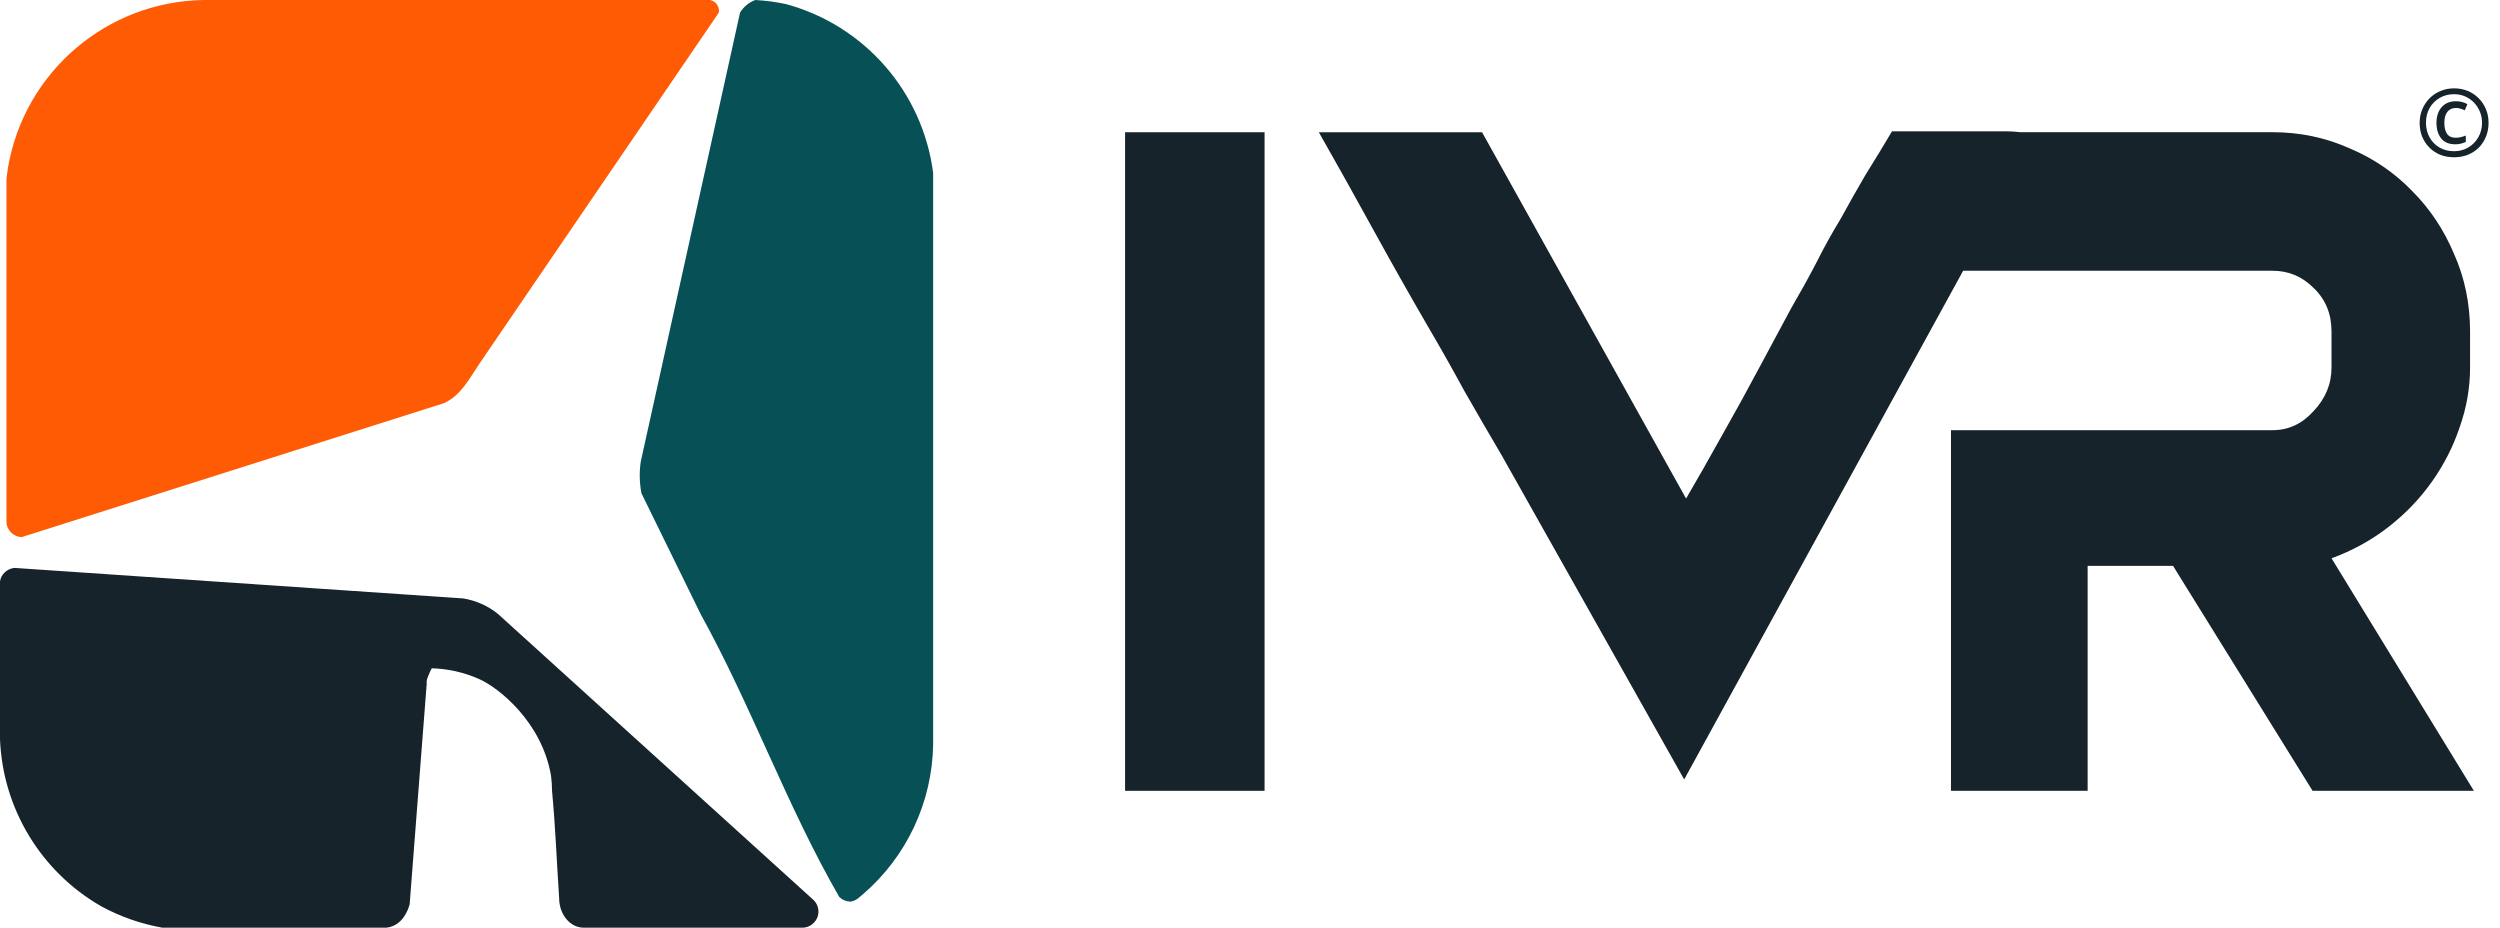
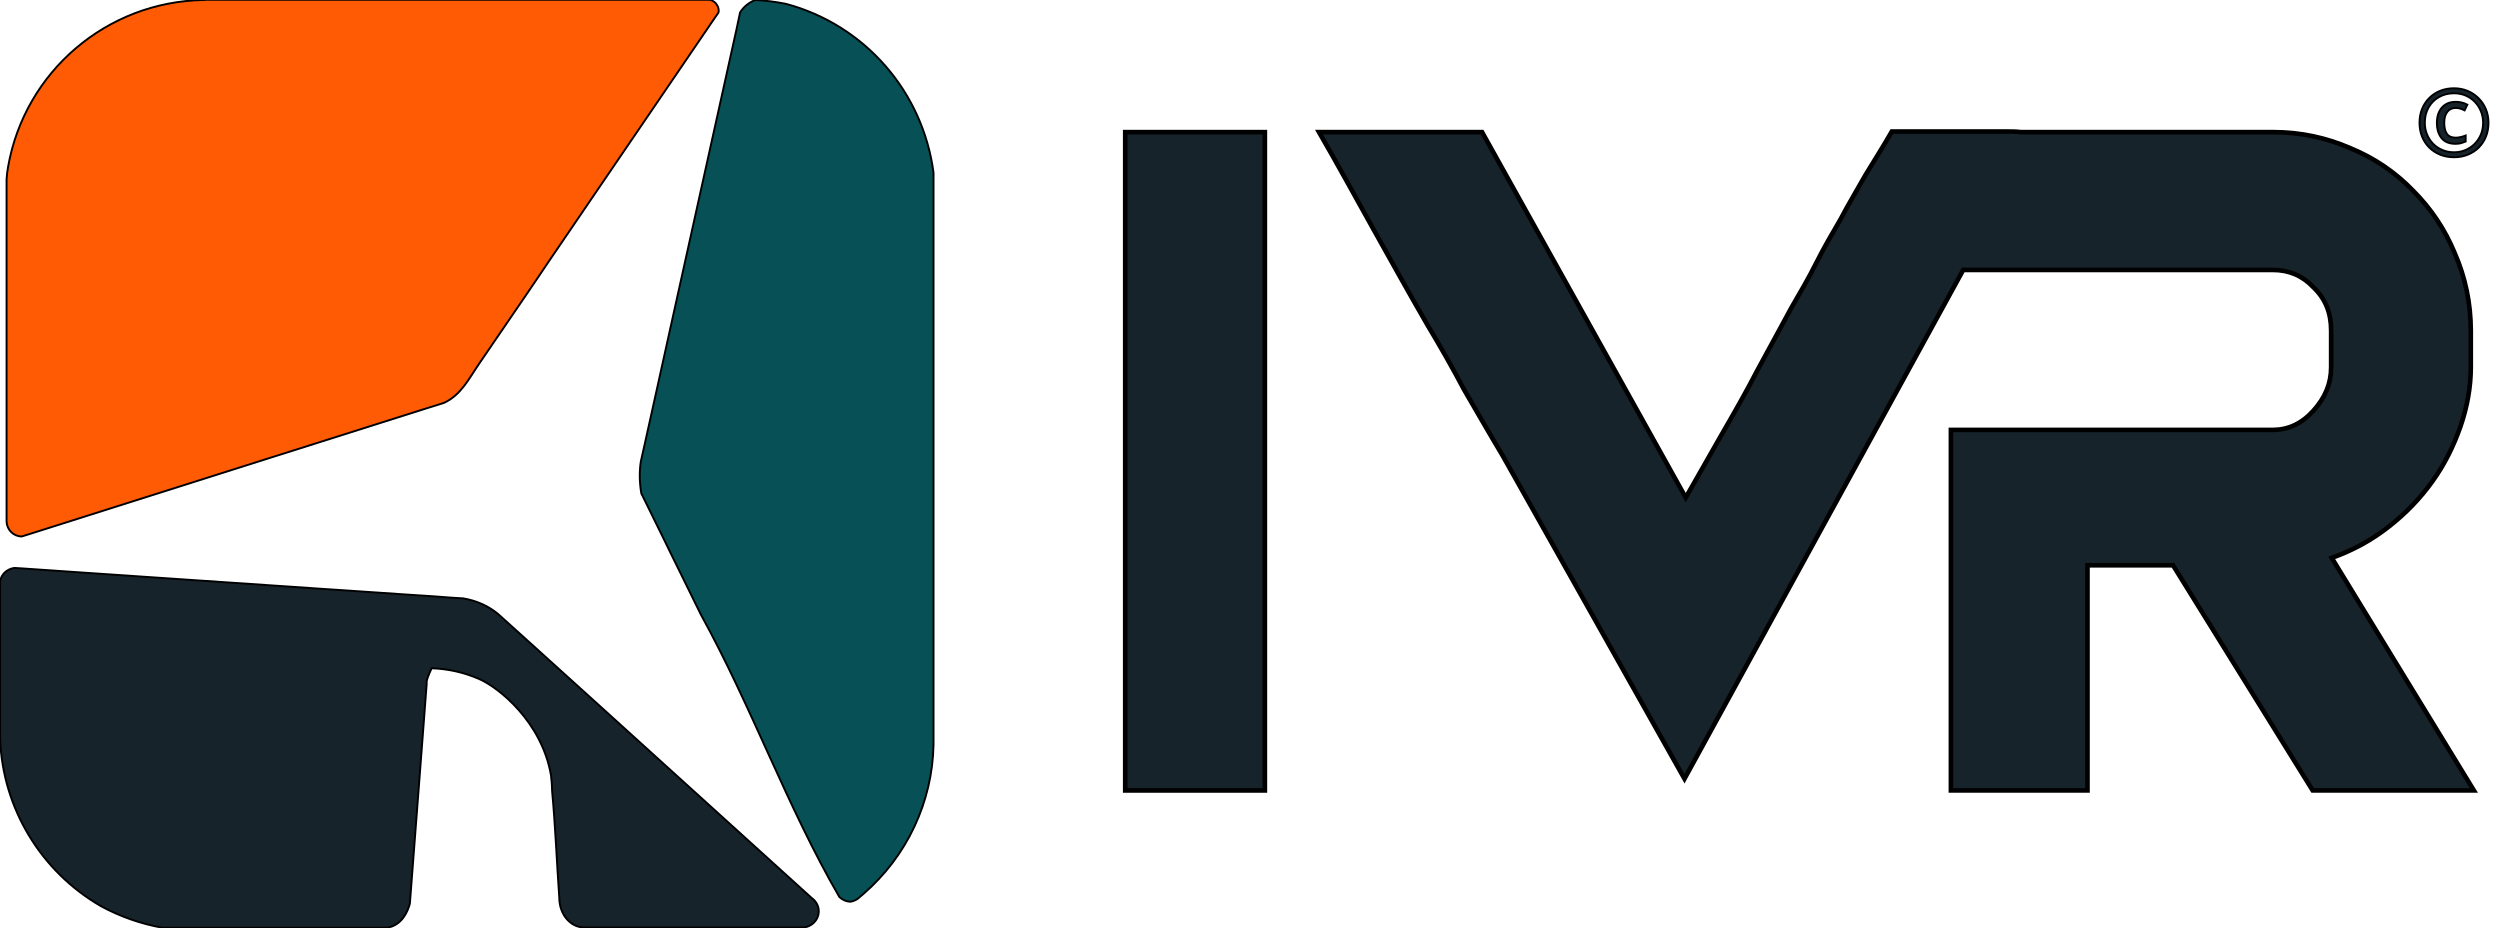
- <svg xmlns="http://www.w3.org/2000/svg" version="1.1" id="svg1" width="969.257" height="359.666" viewBox="0 0 969.257 359.666" xml:space="preserve">
-   <defs id="defs1" />
+ <svg xmlns="http://www.w3.org/2000/svg" version="1.1" id="svg1" x="0px" y="0px" viewBox="0 0 969.3 359.7" style="enable-background:new 0 0 969.3 359.7;" xml:space="preserve">
+   <style type="text/css">
+ 	.st0{fill:#16232B;stroke:#000000;stroke-width:0.75;stroke-miterlimit:10;}
+ 	.st1{font-family:'Arial-BoldMT';}
+ 	.st2{font-size:36.428px;}
+ 	.st3{fill:#FF5B04;stroke:#000000;stroke-width:0.75;stroke-miterlimit:10;}
+ 	.st4{fill:#075056;stroke:#000000;stroke-width:0.75;stroke-miterlimit:10;}
+ </style>
  <g id="g1" transform="translate(223.6494,-370.2004)">
-     <g id="g15" transform="matrix(2.385506,0,0,2.385506,-454.1312,-683.0616)" style="fill:#16232b;fill-opacity:1;stroke-width:0.586">
-       <path d="m 404.116,462.866 c -1.337,2.262 -2.776,4.626 -4.319,7.094 -1.439,2.468 -2.776,4.832 -4.01,7.094 -1.439,2.365 -2.779,4.781 -4.012,7.249 -1.234,2.365 -2.57,4.781 -4.01,7.249 l -5.55,10.333 c -1.748,3.29 -3.703,6.836 -5.862,10.641 -2.056,3.701 -3.959,7.044 -5.707,10.026 l -33.158,-59.533 h -26.527 c 2.982,5.244 5.912,10.489 8.791,15.733 2.879,5.244 5.809,10.435 8.791,15.576 2.056,3.496 4.06,7.043 6.013,10.642 2.056,3.599 4.115,7.146 6.171,10.642 l 29.611,52.593 45.337,-82.674 h 50.308 c 2.57,0 4.782,0.924 6.632,2.775 1.954,1.851 2.93,4.216 2.93,7.095 v 5.859 c 0,2.673 -0.977,5.039 -2.93,7.095 -1.851,2.056 -4.062,3.084 -6.632,3.084 h -52.284 v 58.607 h 22.21 v -36.553 h 13.88 l 22.673,36.553 h 26.218 l -23.134,-37.787 c 3.393,-1.234 6.478,-2.928 9.254,-5.088 2.776,-2.159 5.142,-4.628 7.095,-7.404 1.954,-2.776 3.444,-5.707 4.472,-8.791 1.131,-3.187 1.696,-6.426 1.696,-9.717 v -5.859 c 0,-4.524 -0.873,-8.74 -2.621,-12.647 -1.645,-3.907 -3.907,-7.3 -6.786,-10.179 -2.879,-2.982 -6.271,-5.296 -10.178,-6.941 -3.907,-1.748 -8.073,-2.621 -12.495,-2.621 h -41.007 c -0.785,-0.093 -1.571,-0.145 -2.356,-0.145 z" style="font-size:154.229px;line-height:1.1;font-family:Movement;-inkscape-font-specification:Movement;letter-spacing:9.037px;fill:#16232b;fill-opacity:1;stroke-width:2.8;paint-order:stroke markers fill" id="path14" />
-       <path d="m 279.471,463.018 v 107.035 h 22.67 V 463.018 Z" style="font-size:154.229px;line-height:1.1;font-family:Movement;-inkscape-font-specification:Movement;letter-spacing:9.037px;fill:#16232b;fill-opacity:1;stroke-width:2.8;paint-order:stroke markers fill" id="path15" />
-       <text xml:space="preserve" style="font-style:normal;font-variant:normal;font-weight:800;font-stretch:normal;font-size:15.271px;line-height:1.1;font-family:Lifta;-inkscape-font-specification:'Lifta Ultra-Bold';text-align:start;letter-spacing:0px;writing-mode:lr-tb;direction:ltr;text-anchor:start;fill:#16232b;fill-opacity:1;stroke-width:1.109;paint-order:stroke markers fill" x="489.119" y="466.93" id="text15-6">
-         <tspan id="tspan15-1" style="font-size:15.271px;fill:#16232b;fill-opacity:1;stroke-width:1.109" x="489.119" y="466.93">©</tspan>
-       </text>
+     <g id="g15" transform="matrix(2.385506,0,0,2.385506,-454.1312,-683.0616)">
+       <path id="path14" class="st0" d="M404.1,462.9c-1.3,2.3-2.8,4.6-4.3,7.1c-1.4,2.5-2.8,4.8-4,7.1c-1.4,2.4-2.8,4.8-4,7.2    c-1.2,2.4-2.6,4.8-4,7.2l-5.6,10.3c-1.7,3.3-3.7,6.8-5.9,10.6c-2.1,3.7-4,7-5.7,10L337.5,463H311c3,5.2,5.9,10.5,8.8,15.7    c2.9,5.2,5.8,10.4,8.8,15.6c2.1,3.5,4.1,7,6,10.6c2.1,3.6,4.1,7.1,6.2,10.6l29.6,52.6l45.3-82.7H466c2.6,0,4.8,0.9,6.6,2.8    c2,1.9,2.9,4.2,2.9,7.1v5.9c0,2.7-1,5-2.9,7.1c-1.9,2.1-4.1,3.1-6.6,3.1h-52.3V570h22.2v-36.6h13.9l22.7,36.6h26.2l-23.1-37.8    c3.4-1.2,6.5-2.9,9.3-5.1c2.8-2.2,5.1-4.6,7.1-7.4s3.4-5.7,4.5-8.8c1.1-3.2,1.7-6.4,1.7-9.7v-5.9c0-4.5-0.9-8.7-2.6-12.6    c-1.6-3.9-3.9-7.3-6.8-10.2c-2.9-3-6.3-5.3-10.2-6.9c-3.9-1.7-8.1-2.6-12.5-2.6h-41c-0.8-0.1-1.6-0.1-2.4-0.1L404.1,462.9z" />
+       <path id="path15" class="st0" d="M279.5,463v107h22.7V463H279.5z" />
+       <text transform="matrix(0.4192 0 0 0.4192 489.119 466.9294)" class="st0 st1 st2">©</text>
    </g>
    <g id="g23" transform="translate(0,-928)">
-       <path d="m -218.11,1518.375 c -2.927,0.392 -5.201,2.554 -5.539,5.268 v 0.914 53.906 6.28 c 1.041,26.915 15.856,51.401 39.214,64.812 7.402,4.027 15.405,6.832 23.701,8.306 h 29.778 56.049 1.198 c 6.042,-0.807 8.229,-6.634 8.886,-9.078 l 0.056,-0.741 4.934,-63.861 1.637,-21.114 c -0.346,-0.997 0.953,-3.847 1.929,-5.764 6.303,0.165 12.51,1.565 18.267,4.119 7.698,3.34 24.479,16.765 27.987,37.547 0.25,1.935 0.38,3.884 0.39,5.836 v 0.039 c 1.318,14.007 1.82,27.498 2.754,41.555 0.003,6.319 4.241,11.445 9.479,11.468 h 0.072 28.92 29.315 26.425 0.16 c 3.424,-0.058 6.168,-2.856 6.175,-6.28 -0.026,-1.861 -0.864,-3.618 -2.303,-4.798 l -0.358,-0.327 -86.358,-78.287 -15.587,-14.13 -2.199,-1.995 -15.451,-14.006 -1.982,-1.797 c -3.897,-3.154 -8.566,-5.237 -13.537,-6.04 l -4.885,-0.333 -6.614,-0.451 -12.246,-0.834 -22.016,-1.494 -10.572,-0.716 -92.62,-6.299 -21.812,-1.482 z" style="display:inline;vector-effect:non-scaling-stroke;fill:#16232b;fill-opacity:1;stroke:none;stroke-width:0.44;-inkscape-stroke:hairline;paint-order:stroke markers fill" id="path20" />
-       <path d="m -144.705,1298.2 c -37.481,0.595 -69.27,27.699 -75.786,64.614 -0.269,1.639 -0.485,3.287 -0.648,4.94 v 5.441 11.715 115.327 0.333 c 0.091,3.225 2.712,5.805 5.941,5.848 l 3.502,-1.111 92.824,-29.439 17.106,-5.422 41.956,-13.308 8.325,-2.637 c 6.663,-3.092 9.745,-9.479 13.734,-15.328 l 17.853,-26.19 5.508,-8.071 3.742,-5.49 63.626,-93.305 1.995,-2.927 c 0.072,-0.29 0.124,-0.589 0.143,-0.889 -0.047,-1.044 -0.462,-2.038 -1.16,-2.816 -0.618,-0.642 -1.41,-1.087 -2.279,-1.285 h -2.242 -76.934 -7.633 -31.557 -76.706 z" style="display:inline;fill:#ff5b04;fill-opacity:1;stroke:none;stroke-width:1.954;stroke-dasharray:none;stroke-opacity:1;paint-order:stroke markers fill" id="path4" />
-       <path d="m 69.186,1298.2 c -2.438,0.907 -4.516,2.609 -5.91,4.842 l -1.445,6.552 -25.48,115.222 -4.897,22.158 -5.002,22.608 -1.674,7.565 c -0.605,3.994 -0.521,8.16 0.248,12.277 l 9.183,18.736 1.704,3.471 12.166,24.832 c 19.606,35.456 33.44,74.457 53.659,109.492 1.163,1.142 2.724,1.788 4.354,1.803 1.006,-0.154 1.96,-0.551 2.779,-1.154 0.715,-0.573 1.418,-1.157 2.112,-1.754 16.913,-14.576 26.793,-35.682 27.154,-58.006 v -2.408 -219.18 c -4.052,-31.396 -26.629,-57.254 -57.191,-65.503 -3.875,-0.814 -7.805,-1.332 -11.758,-1.55 z" style="display:inline;vector-effect:non-scaling-stroke;fill:#075056;fill-opacity:1;stroke:none;stroke-width:0.474;-inkscape-stroke:hairline;paint-order:stroke markers fill" id="path5" />
+       <path id="path20" class="st0" d="M-218.1,1518.4c-2.9,0.4-5.2,2.6-5.5,5.3v0.9v53.9v6.3c1,26.9,15.9,51.4,39.2,64.8    c7.4,4,15.4,6.8,23.7,8.3h29.8h56h1.2c6-0.8,8.2-6.6,8.9-9.1l0.1-0.7l4.9-63.9l1.6-21.1c-0.3-1,1-3.8,1.9-5.8    c6.3,0.2,12.5,1.6,18.3,4.1c7.7,3.3,24.5,16.8,28,37.5c0.2,1.9,0.4,3.9,0.4,5.8v0c1.3,14,1.8,27.5,2.8,41.6    c0,6.3,4.2,11.4,9.5,11.5h0.1h28.9h29.3h26.4h0.2c3.4-0.1,6.2-2.9,6.2-6.3c0-1.9-0.9-3.6-2.3-4.8l-0.4-0.3l-86.4-78.3l-15.6-14.1    l-2.2-2l-15.5-14l-2-1.8c-3.9-3.2-8.6-5.2-13.5-6l-4.9-0.3l-6.6-0.5l-12.2-0.8l-22-1.5l-10.6-0.7l-92.6-6.3l-21.8-1.5    L-218.1,1518.4z" />
+       <path id="path4" class="st3" d="M-144.7,1298.2c-37.5,0.6-69.3,27.7-75.8,64.6c-0.3,1.6-0.5,3.3-0.6,4.9v5.4v11.7v115.3v0.3    c0.1,3.2,2.7,5.8,5.9,5.8l3.5-1.1l92.8-29.4l17.1-5.4l42-13.3l8.3-2.6c6.7-3.1,9.7-9.5,13.7-15.3l17.9-26.2l5.5-8.1l3.7-5.5    l63.6-93.3l2-2.9c0.1-0.3,0.1-0.6,0.1-0.9c0-1-0.5-2-1.2-2.8c-0.6-0.6-1.4-1.1-2.3-1.3h-2.2h-76.9h-7.6h-31.6h-76.7L-144.7,1298.2    z" />
+       <path id="path5" class="st4" d="M69.2,1298.2c-2.4,0.9-4.5,2.6-5.9,4.8l-1.4,6.6l-25.5,115.2l-4.9,22.2l-5,22.6l-1.7,7.6    c-0.6,4-0.5,8.2,0.2,12.3l9.2,18.7l1.7,3.5l12.2,24.8c19.6,35.5,33.4,74.5,53.7,109.5c1.2,1.1,2.7,1.8,4.4,1.8    c1-0.2,2-0.6,2.8-1.2c0.7-0.6,1.4-1.2,2.1-1.8c16.9-14.6,26.8-35.7,27.2-58v-2.4v-219.2c-4.1-31.4-26.6-57.3-57.2-65.5    C77.1,1298.9,73.1,1298.4,69.2,1298.2L69.2,1298.2z" />
    </g>
  </g>
</svg>
